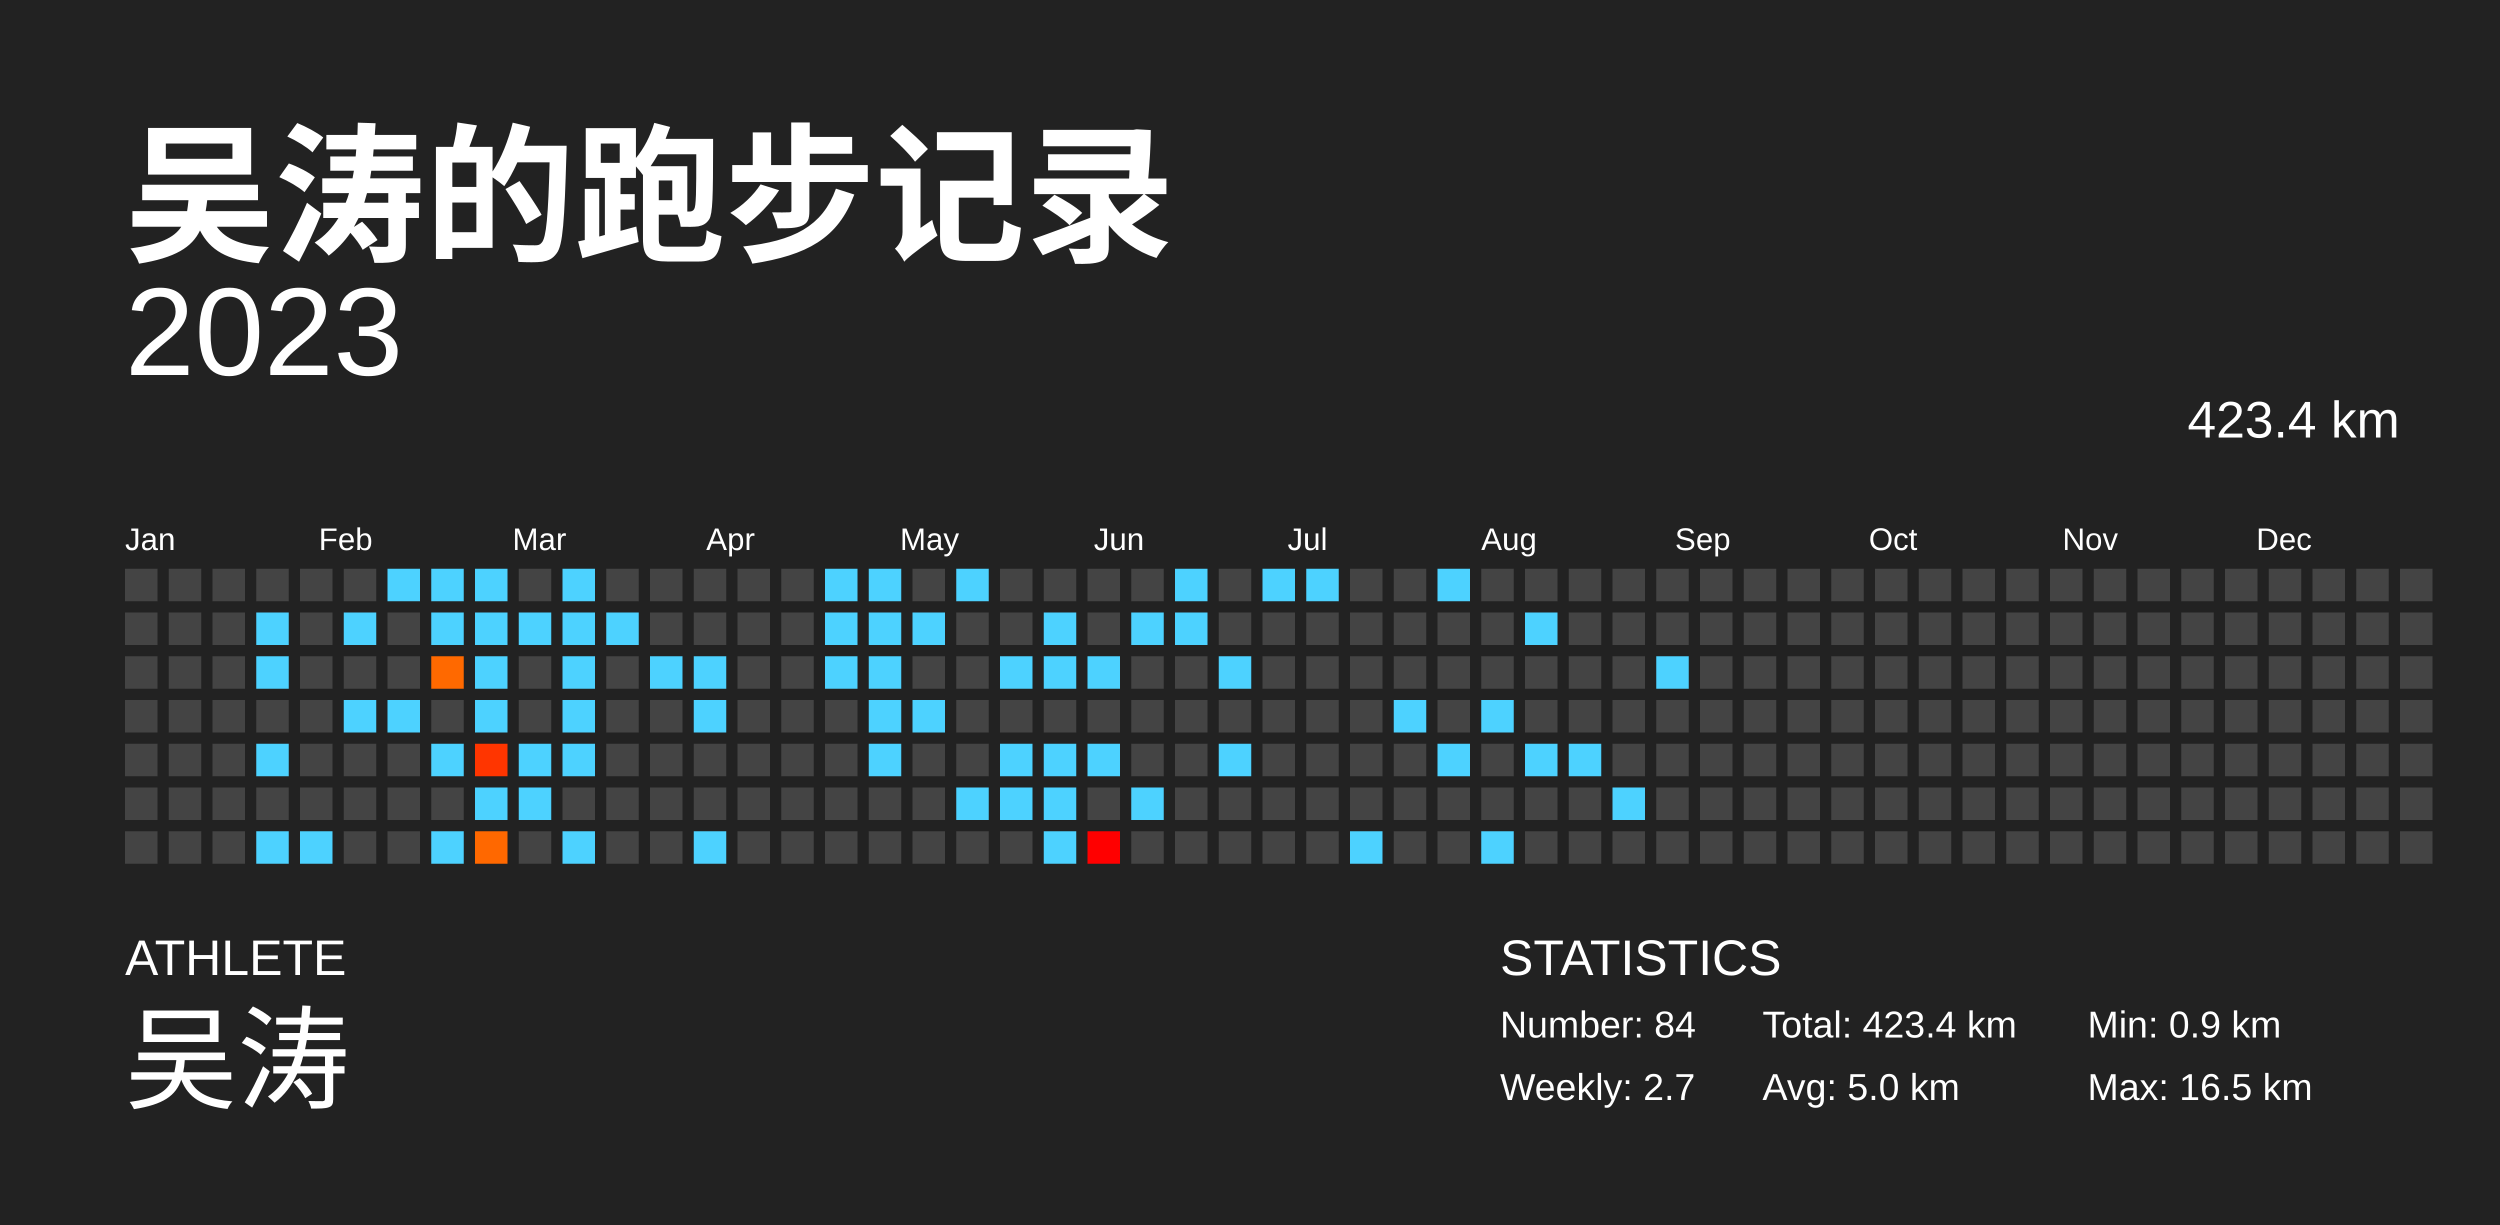
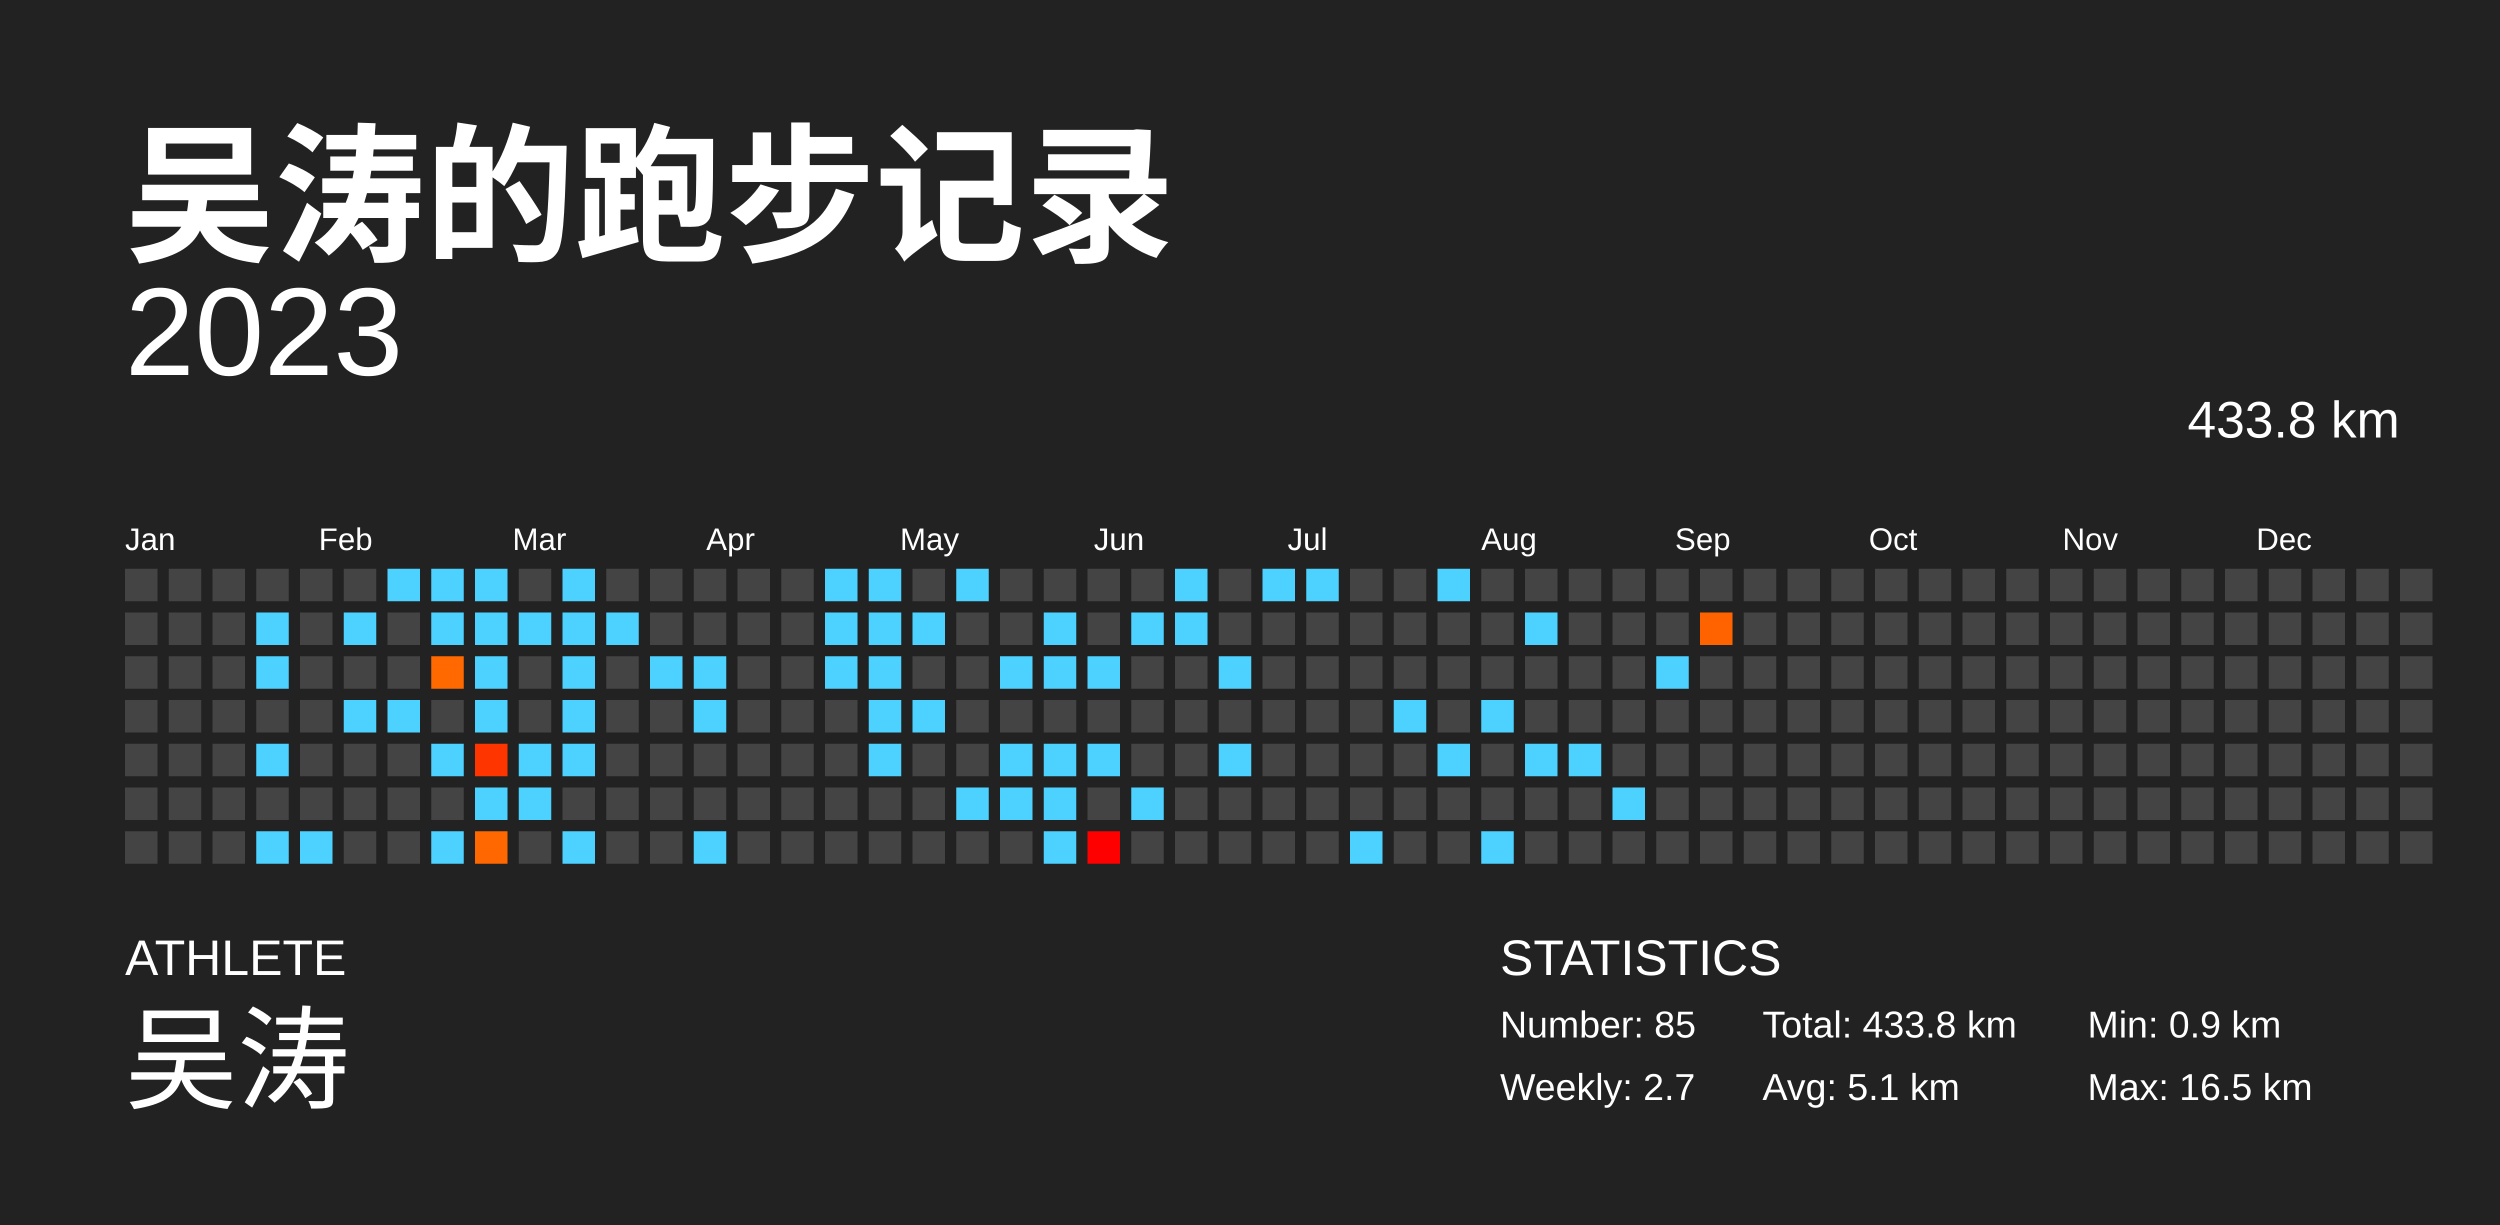
<svg xmlns="http://www.w3.org/2000/svg" baseProfile="full" height="98mm" version="1.1" viewBox="0,0,200,98" width="200mm">
  <defs />
  <rect fill="#222222" height="98" width="200" x="0" y="0" />
  <text fill="#FFFFFF" style="font-size:12px; font-family:Arial; font-weight:bold;" x="10" y="20">吴涛的跑步记录</text>
  <text fill="#FFFFFF" style="font-size:4px; font-family:Arial" x="10" y="78">ATHLETE</text>
  <text fill="#FFFFFF" style="font-size:9px; font-family:Arial" x="10" y="88">吴涛</text>
  <text fill="#FFFFFF" style="font-size:4px; font-family:Arial" x="120" y="78">STATISTICS</text>
-   <text fill="#FFFFFF" style="font-size:3px; font-family:Arial" x="120" y="83">Number: 84</text>
+   <text fill="#FFFFFF" style="font-size:3px; font-family:Arial" x="120" y="83">Number: 85</text>
  <text fill="#FFFFFF" style="font-size:3px; font-family:Arial" x="120" y="88">Weekly: 2.7</text>
-   <text fill="#FFFFFF" style="font-size:3px; font-family:Arial" x="141" y="83">Total: 423.4 km</text>
-   <text fill="#FFFFFF" style="font-size:3px; font-family:Arial" x="141" y="88">Avg: 5.0 km</text>
+   <text fill="#FFFFFF" style="font-size:3px; font-family:Arial" x="141" y="83">Total: 433.8 km</text>
+   <text fill="#FFFFFF" style="font-size:3px; font-family:Arial" x="141" y="88">Avg: 5.1 km</text>
  <text fill="#FFFFFF" style="font-size:3px; font-family:Arial" x="167" y="83">Min: 0.9 km</text>
  <text fill="#FFFFFF" style="font-size:3px; font-family:Arial" x="167" y="88">Max: 16.5 km</text>
  <text alignment-baseline="hanging" fill="#FFFFFF" style="font-size:10.0px; font-family:Arial;" x="10" y="30">2023</text>
-   <text alignment-baseline="hanging" fill="#FFFFFF" style="font-size:4.125px; font-family:Arial;" x="175" y="35">423.4 km</text>
+   <text alignment-baseline="hanging" fill="#FFFFFF" style="font-size:4.125px; font-family:Arial;" x="175" y="35">433.8 km</text>
  <text fill="#FFFFFF" style="font-size:2.5px; font-family:Arial" x="10.0" y="44">Jan</text>
  <text fill="#FFFFFF" style="font-size:2.5px; font-family:Arial" x="25.5" y="44">Feb</text>
  <text fill="#FFFFFF" style="font-size:2.5px; font-family:Arial" x="41.0" y="44">Mar</text>
  <text fill="#FFFFFF" style="font-size:2.5px; font-family:Arial" x="56.5" y="44">Apr</text>
  <text fill="#FFFFFF" style="font-size:2.5px; font-family:Arial" x="72.0" y="44">May</text>
  <text fill="#FFFFFF" style="font-size:2.5px; font-family:Arial" x="87.5" y="44">Jun</text>
  <text fill="#FFFFFF" style="font-size:2.5px; font-family:Arial" x="103.0" y="44">Jul</text>
  <text fill="#FFFFFF" style="font-size:2.5px; font-family:Arial" x="118.5" y="44">Aug</text>
  <text fill="#FFFFFF" style="font-size:2.5px; font-family:Arial" x="134.0" y="44">Sep</text>
  <text fill="#FFFFFF" style="font-size:2.5px; font-family:Arial" x="149.5" y="44">Oct</text>
  <text fill="#FFFFFF" style="font-size:2.5px; font-family:Arial" x="165.0" y="44">Nov</text>
  <text fill="#FFFFFF" style="font-size:2.5px; font-family:Arial" x="180.5" y="44">Dec</text>
  <rect fill="#444444" height="2.6" width="2.6" x="10.0" y="45.5" />
  <rect fill="#444444" height="2.6" width="2.6" x="10.0" y="49.0" />
  <rect fill="#444444" height="2.6" width="2.6" x="10.0" y="52.5" />
  <rect fill="#444444" height="2.6" width="2.6" x="10.0" y="56.0" />
  <rect fill="#444444" height="2.6" width="2.6" x="10.0" y="59.5" />
  <rect fill="#444444" height="2.6" width="2.6" x="10.0" y="63.0" />
  <rect fill="#444444" height="2.6" width="2.6" x="10.0" y="66.5" />
  <rect fill="#444444" height="2.6" width="2.6" x="13.5" y="45.5" />
  <rect fill="#444444" height="2.6" width="2.6" x="13.5" y="49.0" />
  <rect fill="#444444" height="2.6" width="2.6" x="13.5" y="52.5" />
  <rect fill="#444444" height="2.6" width="2.6" x="13.5" y="56.0" />
  <rect fill="#444444" height="2.6" width="2.6" x="13.5" y="59.5" />
  <rect fill="#444444" height="2.6" width="2.6" x="13.5" y="63.0" />
  <rect fill="#444444" height="2.6" width="2.6" x="13.5" y="66.5" />
  <rect fill="#444444" height="2.6" width="2.6" x="17.0" y="45.5" />
  <rect fill="#444444" height="2.6" width="2.6" x="17.0" y="49.0" />
  <rect fill="#444444" height="2.6" width="2.6" x="17.0" y="52.5" />
  <rect fill="#444444" height="2.6" width="2.6" x="17.0" y="56.0" />
  <rect fill="#444444" height="2.6" width="2.6" x="17.0" y="59.5" />
  <rect fill="#444444" height="2.6" width="2.6" x="17.0" y="63.0" />
  <rect fill="#444444" height="2.6" width="2.6" x="17.0" y="66.5" />
  <rect fill="#444444" height="2.6" width="2.6" x="20.5" y="45.5" />
  <rect fill="#4dd2ff" height="2.6" width="2.6" x="20.5" y="49.0" />
  <rect fill="#4dd2ff" height="2.6" width="2.6" x="20.5" y="52.5" />
  <rect fill="#444444" height="2.6" width="2.6" x="20.5" y="56.0" />
  <rect fill="#4dd2ff" height="2.6" width="2.6" x="20.5" y="59.5" />
  <rect fill="#444444" height="2.6" width="2.6" x="20.5" y="63.0" />
  <rect fill="#4dd2ff" height="2.6" width="2.6" x="20.5" y="66.5" />
  <rect fill="#444444" height="2.6" width="2.6" x="24.0" y="45.5" />
  <rect fill="#444444" height="2.6" width="2.6" x="24.0" y="49.0" />
  <rect fill="#444444" height="2.6" width="2.6" x="24.0" y="52.5" />
  <rect fill="#444444" height="2.6" width="2.6" x="24.0" y="56.0" />
  <rect fill="#444444" height="2.6" width="2.6" x="24.0" y="59.5" />
  <rect fill="#444444" height="2.6" width="2.6" x="24.0" y="63.0" />
  <rect fill="#4dd2ff" height="2.6" width="2.6" x="24.0" y="66.5" />
  <rect fill="#444444" height="2.6" width="2.6" x="27.5" y="45.5" />
  <rect fill="#4dd2ff" height="2.6" width="2.6" x="27.5" y="49.0" />
  <rect fill="#444444" height="2.6" width="2.6" x="27.5" y="52.5" />
  <rect fill="#4dd2ff" height="2.6" width="2.6" x="27.5" y="56.0" />
  <rect fill="#444444" height="2.6" width="2.6" x="27.5" y="59.5" />
  <rect fill="#444444" height="2.6" width="2.6" x="27.5" y="63.0" />
  <rect fill="#444444" height="2.6" width="2.6" x="27.5" y="66.5" />
  <rect fill="#4dd2ff" height="2.6" width="2.6" x="31.0" y="45.5" />
  <rect fill="#444444" height="2.6" width="2.6" x="31.0" y="49.0" />
  <rect fill="#444444" height="2.6" width="2.6" x="31.0" y="52.5" />
  <rect fill="#4dd2ff" height="2.6" width="2.6" x="31.0" y="56.0" />
  <rect fill="#444444" height="2.6" width="2.6" x="31.0" y="59.5" />
  <rect fill="#444444" height="2.6" width="2.6" x="31.0" y="63.0" />
  <rect fill="#444444" height="2.6" width="2.6" x="31.0" y="66.5" />
  <rect fill="#4dd2ff" height="2.6" width="2.6" x="34.5" y="45.5" />
  <rect fill="#4dd2ff" height="2.6" width="2.6" x="34.5" y="49.0" />
  <rect fill="#ff6900" height="2.6" width="2.6" x="34.5" y="52.5" />
  <rect fill="#444444" height="2.6" width="2.6" x="34.5" y="56.0" />
  <rect fill="#4dd2ff" height="2.6" width="2.6" x="34.5" y="59.5" />
  <rect fill="#444444" height="2.6" width="2.6" x="34.5" y="63.0" />
  <rect fill="#4dd2ff" height="2.6" width="2.6" x="34.5" y="66.5" />
  <rect fill="#4dd2ff" height="2.6" width="2.6" x="38.0" y="45.5" />
  <rect fill="#4dd2ff" height="2.6" width="2.6" x="38.0" y="49.0" />
  <rect fill="#4dd2ff" height="2.6" width="2.6" x="38.0" y="52.5" />
  <rect fill="#4dd2ff" height="2.6" width="2.6" x="38.0" y="56.0" />
  <rect fill="#ff3500" height="2.6" width="2.6" x="38.0" y="59.5" />
  <rect fill="#4dd2ff" height="2.6" width="2.6" x="38.0" y="63.0" />
  <rect fill="#ff6800" height="2.6" width="2.6" x="38.0" y="66.5" />
  <rect fill="#444444" height="2.6" width="2.6" x="41.5" y="45.5" />
  <rect fill="#4dd2ff" height="2.6" width="2.6" x="41.5" y="49.0" />
  <rect fill="#444444" height="2.6" width="2.6" x="41.5" y="52.5" />
  <rect fill="#444444" height="2.6" width="2.6" x="41.5" y="56.0" />
  <rect fill="#4dd2ff" height="2.6" width="2.6" x="41.5" y="59.5" />
  <rect fill="#4dd2ff" height="2.6" width="2.6" x="41.5" y="63.0" />
  <rect fill="#444444" height="2.6" width="2.6" x="41.5" y="66.5" />
  <rect fill="#4dd2ff" height="2.6" width="2.6" x="45.0" y="45.5" />
  <rect fill="#4dd2ff" height="2.6" width="2.6" x="45.0" y="49.0" />
  <rect fill="#4dd2ff" height="2.6" width="2.6" x="45.0" y="52.5" />
  <rect fill="#4dd2ff" height="2.6" width="2.6" x="45.0" y="56.0" />
  <rect fill="#4dd2ff" height="2.6" width="2.6" x="45.0" y="59.5" />
  <rect fill="#444444" height="2.6" width="2.6" x="45.0" y="63.0" />
  <rect fill="#4dd2ff" height="2.6" width="2.6" x="45.0" y="66.5" />
  <rect fill="#444444" height="2.6" width="2.6" x="48.5" y="45.5" />
  <rect fill="#4dd2ff" height="2.6" width="2.6" x="48.5" y="49.0" />
  <rect fill="#444444" height="2.6" width="2.6" x="48.5" y="52.5" />
  <rect fill="#444444" height="2.6" width="2.6" x="48.5" y="56.0" />
  <rect fill="#444444" height="2.6" width="2.6" x="48.5" y="59.5" />
  <rect fill="#444444" height="2.6" width="2.6" x="48.5" y="63.0" />
  <rect fill="#444444" height="2.6" width="2.6" x="48.5" y="66.5" />
  <rect fill="#444444" height="2.6" width="2.6" x="52.0" y="45.5" />
  <rect fill="#444444" height="2.6" width="2.6" x="52.0" y="49.0" />
  <rect fill="#4dd2ff" height="2.6" width="2.6" x="52.0" y="52.5" />
  <rect fill="#444444" height="2.6" width="2.6" x="52.0" y="56.0" />
  <rect fill="#444444" height="2.6" width="2.6" x="52.0" y="59.5" />
  <rect fill="#444444" height="2.6" width="2.6" x="52.0" y="63.0" />
  <rect fill="#444444" height="2.6" width="2.6" x="52.0" y="66.5" />
  <rect fill="#444444" height="2.6" width="2.6" x="55.5" y="45.5" />
  <rect fill="#444444" height="2.6" width="2.6" x="55.5" y="49.0" />
  <rect fill="#4dd2ff" height="2.6" width="2.6" x="55.5" y="52.5" />
  <rect fill="#4dd2ff" height="2.6" width="2.6" x="55.5" y="56.0" />
  <rect fill="#444444" height="2.6" width="2.6" x="55.5" y="59.5" />
  <rect fill="#444444" height="2.6" width="2.6" x="55.5" y="63.0" />
  <rect fill="#4dd2ff" height="2.6" width="2.6" x="55.5" y="66.5" />
  <rect fill="#444444" height="2.6" width="2.6" x="59.0" y="45.5" />
  <rect fill="#444444" height="2.6" width="2.6" x="59.0" y="49.0" />
  <rect fill="#444444" height="2.6" width="2.6" x="59.0" y="52.5" />
  <rect fill="#444444" height="2.6" width="2.6" x="59.0" y="56.0" />
  <rect fill="#444444" height="2.6" width="2.6" x="59.0" y="59.5" />
  <rect fill="#444444" height="2.6" width="2.6" x="59.0" y="63.0" />
  <rect fill="#444444" height="2.6" width="2.6" x="59.0" y="66.5" />
  <rect fill="#444444" height="2.6" width="2.6" x="62.5" y="45.5" />
  <rect fill="#444444" height="2.6" width="2.6" x="62.5" y="49.0" />
  <rect fill="#444444" height="2.6" width="2.6" x="62.5" y="52.5" />
  <rect fill="#444444" height="2.6" width="2.6" x="62.5" y="56.0" />
  <rect fill="#444444" height="2.6" width="2.6" x="62.5" y="59.5" />
  <rect fill="#444444" height="2.6" width="2.6" x="62.5" y="63.0" />
  <rect fill="#444444" height="2.6" width="2.6" x="62.5" y="66.5" />
  <rect fill="#4dd2ff" height="2.6" width="2.6" x="66.0" y="45.5" />
  <rect fill="#4dd2ff" height="2.6" width="2.6" x="66.0" y="49.0" />
  <rect fill="#4dd2ff" height="2.6" width="2.6" x="66.0" y="52.5" />
  <rect fill="#444444" height="2.6" width="2.6" x="66.0" y="56.0" />
  <rect fill="#444444" height="2.6" width="2.6" x="66.0" y="59.5" />
  <rect fill="#444444" height="2.6" width="2.6" x="66.0" y="63.0" />
  <rect fill="#444444" height="2.6" width="2.6" x="66.0" y="66.5" />
  <rect fill="#4dd2ff" height="2.6" width="2.6" x="69.5" y="45.5" />
  <rect fill="#4dd2ff" height="2.6" width="2.6" x="69.5" y="49.0" />
  <rect fill="#4dd2ff" height="2.6" width="2.6" x="69.5" y="52.5" />
  <rect fill="#4dd2ff" height="2.6" width="2.6" x="69.5" y="56.0" />
  <rect fill="#4dd2ff" height="2.6" width="2.6" x="69.5" y="59.5" />
  <rect fill="#444444" height="2.6" width="2.6" x="69.5" y="63.0" />
  <rect fill="#444444" height="2.6" width="2.6" x="69.5" y="66.5" />
  <rect fill="#444444" height="2.6" width="2.6" x="73.0" y="45.5" />
  <rect fill="#4dd2ff" height="2.6" width="2.6" x="73.0" y="49.0" />
  <rect fill="#444444" height="2.6" width="2.6" x="73.0" y="52.5" />
  <rect fill="#4dd2ff" height="2.6" width="2.6" x="73.0" y="56.0" />
  <rect fill="#444444" height="2.6" width="2.6" x="73.0" y="59.5" />
  <rect fill="#444444" height="2.6" width="2.6" x="73.0" y="63.0" />
  <rect fill="#444444" height="2.6" width="2.6" x="73.0" y="66.5" />
  <rect fill="#4dd2ff" height="2.6" width="2.6" x="76.5" y="45.5" />
  <rect fill="#444444" height="2.6" width="2.6" x="76.5" y="49.0" />
  <rect fill="#444444" height="2.6" width="2.6" x="76.5" y="52.5" />
  <rect fill="#444444" height="2.6" width="2.6" x="76.5" y="56.0" />
  <rect fill="#444444" height="2.6" width="2.6" x="76.5" y="59.5" />
  <rect fill="#4dd2ff" height="2.6" width="2.6" x="76.5" y="63.0" />
  <rect fill="#444444" height="2.6" width="2.6" x="76.5" y="66.5" />
  <rect fill="#444444" height="2.6" width="2.6" x="80.0" y="45.5" />
  <rect fill="#444444" height="2.6" width="2.6" x="80.0" y="49.0" />
  <rect fill="#4dd2ff" height="2.6" width="2.6" x="80.0" y="52.5" />
  <rect fill="#444444" height="2.6" width="2.6" x="80.0" y="56.0" />
  <rect fill="#4dd2ff" height="2.6" width="2.6" x="80.0" y="59.5" />
  <rect fill="#4dd2ff" height="2.6" width="2.6" x="80.0" y="63.0" />
  <rect fill="#444444" height="2.6" width="2.6" x="80.0" y="66.5" />
  <rect fill="#444444" height="2.6" width="2.6" x="83.5" y="45.5" />
  <rect fill="#4dd2ff" height="2.6" width="2.6" x="83.5" y="49.0" />
  <rect fill="#4dd2ff" height="2.6" width="2.6" x="83.5" y="52.5" />
  <rect fill="#444444" height="2.6" width="2.6" x="83.5" y="56.0" />
  <rect fill="#4dd2ff" height="2.6" width="2.6" x="83.5" y="59.5" />
  <rect fill="#4dd2ff" height="2.6" width="2.6" x="83.5" y="63.0" />
  <rect fill="#4dd2ff" height="2.6" width="2.6" x="83.5" y="66.5" />
  <rect fill="#444444" height="2.6" width="2.6" x="87.0" y="45.5" />
  <rect fill="#444444" height="2.6" width="2.6" x="87.0" y="49.0" />
  <rect fill="#4dd2ff" height="2.6" width="2.6" x="87.0" y="52.5" />
  <rect fill="#444444" height="2.6" width="2.6" x="87.0" y="56.0" />
  <rect fill="#4dd2ff" height="2.6" width="2.6" x="87.0" y="59.5" />
  <rect fill="#444444" height="2.6" width="2.6" x="87.0" y="63.0" />
  <rect fill="#ff0000" height="2.6" width="2.6" x="87.0" y="66.5" />
  <rect fill="#444444" height="2.6" width="2.6" x="90.5" y="45.5" />
  <rect fill="#4dd2ff" height="2.6" width="2.6" x="90.5" y="49.0" />
  <rect fill="#444444" height="2.6" width="2.6" x="90.5" y="52.5" />
  <rect fill="#444444" height="2.6" width="2.6" x="90.5" y="56.0" />
  <rect fill="#444444" height="2.6" width="2.6" x="90.5" y="59.5" />
  <rect fill="#4dd2ff" height="2.6" width="2.6" x="90.5" y="63.0" />
  <rect fill="#444444" height="2.6" width="2.6" x="90.5" y="66.5" />
  <rect fill="#4dd2ff" height="2.6" width="2.6" x="94.0" y="45.5" />
  <rect fill="#4dd2ff" height="2.6" width="2.6" x="94.0" y="49.0" />
  <rect fill="#444444" height="2.6" width="2.6" x="94.0" y="52.5" />
  <rect fill="#444444" height="2.6" width="2.6" x="94.0" y="56.0" />
  <rect fill="#444444" height="2.6" width="2.6" x="94.0" y="59.5" />
  <rect fill="#444444" height="2.6" width="2.6" x="94.0" y="63.0" />
  <rect fill="#444444" height="2.6" width="2.6" x="94.0" y="66.5" />
  <rect fill="#444444" height="2.6" width="2.6" x="97.5" y="45.5" />
  <rect fill="#444444" height="2.6" width="2.6" x="97.5" y="49.0" />
  <rect fill="#4dd2ff" height="2.6" width="2.6" x="97.5" y="52.5" />
  <rect fill="#444444" height="2.6" width="2.6" x="97.5" y="56.0" />
  <rect fill="#4dd2ff" height="2.6" width="2.6" x="97.5" y="59.5" />
  <rect fill="#444444" height="2.6" width="2.6" x="97.5" y="63.0" />
  <rect fill="#444444" height="2.6" width="2.6" x="97.5" y="66.5" />
  <rect fill="#4dd2ff" height="2.6" width="2.6" x="101.0" y="45.5" />
  <rect fill="#444444" height="2.6" width="2.6" x="101.0" y="49.0" />
  <rect fill="#444444" height="2.6" width="2.6" x="101.0" y="52.5" />
  <rect fill="#444444" height="2.6" width="2.6" x="101.0" y="56.0" />
  <rect fill="#444444" height="2.6" width="2.6" x="101.0" y="59.5" />
  <rect fill="#444444" height="2.6" width="2.6" x="101.0" y="63.0" />
  <rect fill="#444444" height="2.6" width="2.6" x="101.0" y="66.5" />
  <rect fill="#4dd2ff" height="2.6" width="2.6" x="104.5" y="45.5" />
  <rect fill="#444444" height="2.6" width="2.6" x="104.5" y="49.0" />
  <rect fill="#444444" height="2.6" width="2.6" x="104.5" y="52.5" />
  <rect fill="#444444" height="2.6" width="2.6" x="104.5" y="56.0" />
  <rect fill="#444444" height="2.6" width="2.6" x="104.5" y="59.5" />
  <rect fill="#444444" height="2.6" width="2.6" x="104.5" y="63.0" />
  <rect fill="#444444" height="2.6" width="2.6" x="104.5" y="66.5" />
  <rect fill="#444444" height="2.6" width="2.6" x="108.0" y="45.5" />
  <rect fill="#444444" height="2.6" width="2.6" x="108.0" y="49.0" />
  <rect fill="#444444" height="2.6" width="2.6" x="108.0" y="52.5" />
  <rect fill="#444444" height="2.6" width="2.6" x="108.0" y="56.0" />
  <rect fill="#444444" height="2.6" width="2.6" x="108.0" y="59.5" />
  <rect fill="#444444" height="2.6" width="2.6" x="108.0" y="63.0" />
  <rect fill="#4dd2ff" height="2.6" width="2.6" x="108.0" y="66.5" />
  <rect fill="#444444" height="2.6" width="2.6" x="111.5" y="45.5" />
  <rect fill="#444444" height="2.6" width="2.6" x="111.5" y="49.0" />
  <rect fill="#444444" height="2.6" width="2.6" x="111.5" y="52.5" />
  <rect fill="#4dd2ff" height="2.6" width="2.6" x="111.5" y="56.0" />
  <rect fill="#444444" height="2.6" width="2.6" x="111.5" y="59.5" />
  <rect fill="#444444" height="2.6" width="2.6" x="111.5" y="63.0" />
  <rect fill="#444444" height="2.6" width="2.6" x="111.5" y="66.5" />
  <rect fill="#4dd2ff" height="2.6" width="2.6" x="115.0" y="45.5" />
  <rect fill="#444444" height="2.6" width="2.6" x="115.0" y="49.0" />
  <rect fill="#444444" height="2.6" width="2.6" x="115.0" y="52.5" />
  <rect fill="#444444" height="2.6" width="2.6" x="115.0" y="56.0" />
  <rect fill="#4dd2ff" height="2.6" width="2.6" x="115.0" y="59.5" />
  <rect fill="#444444" height="2.6" width="2.6" x="115.0" y="63.0" />
  <rect fill="#444444" height="2.6" width="2.6" x="115.0" y="66.5" />
  <rect fill="#444444" height="2.6" width="2.6" x="118.5" y="45.5" />
  <rect fill="#444444" height="2.6" width="2.6" x="118.5" y="49.0" />
  <rect fill="#444444" height="2.6" width="2.6" x="118.5" y="52.5" />
  <rect fill="#4dd2ff" height="2.6" width="2.6" x="118.5" y="56.0" />
  <rect fill="#444444" height="2.6" width="2.6" x="118.5" y="59.5" />
  <rect fill="#444444" height="2.6" width="2.6" x="118.5" y="63.0" />
  <rect fill="#4dd2ff" height="2.6" width="2.6" x="118.5" y="66.5" />
  <rect fill="#444444" height="2.6" width="2.6" x="122.0" y="45.5" />
  <rect fill="#4dd2ff" height="2.6" width="2.6" x="122.0" y="49.0" />
  <rect fill="#444444" height="2.6" width="2.6" x="122.0" y="52.5" />
  <rect fill="#444444" height="2.6" width="2.6" x="122.0" y="56.0" />
  <rect fill="#4dd2ff" height="2.6" width="2.6" x="122.0" y="59.5" />
  <rect fill="#444444" height="2.6" width="2.6" x="122.0" y="63.0" />
  <rect fill="#444444" height="2.6" width="2.6" x="122.0" y="66.5" />
  <rect fill="#444444" height="2.6" width="2.6" x="125.5" y="45.5" />
  <rect fill="#444444" height="2.6" width="2.6" x="125.5" y="49.0" />
  <rect fill="#444444" height="2.6" width="2.6" x="125.5" y="52.5" />
  <rect fill="#444444" height="2.6" width="2.6" x="125.5" y="56.0" />
  <rect fill="#4dd2ff" height="2.6" width="2.6" x="125.5" y="59.5" />
  <rect fill="#444444" height="2.6" width="2.6" x="125.5" y="63.0" />
  <rect fill="#444444" height="2.6" width="2.6" x="125.5" y="66.5" />
  <rect fill="#444444" height="2.6" width="2.6" x="129.0" y="45.5" />
  <rect fill="#444444" height="2.6" width="2.6" x="129.0" y="49.0" />
  <rect fill="#444444" height="2.6" width="2.6" x="129.0" y="52.5" />
  <rect fill="#444444" height="2.6" width="2.6" x="129.0" y="56.0" />
  <rect fill="#444444" height="2.6" width="2.6" x="129.0" y="59.5" />
  <rect fill="#4dd2ff" height="2.6" width="2.6" x="129.0" y="63.0" />
  <rect fill="#444444" height="2.6" width="2.6" x="129.0" y="66.5" />
  <rect fill="#444444" height="2.6" width="2.6" x="132.5" y="45.5" />
  <rect fill="#444444" height="2.6" width="2.6" x="132.5" y="49.0" />
  <rect fill="#4dd2ff" height="2.6" width="2.6" x="132.5" y="52.5" />
  <rect fill="#444444" height="2.6" width="2.6" x="132.5" y="56.0" />
  <rect fill="#444444" height="2.6" width="2.6" x="132.5" y="59.5" />
  <rect fill="#444444" height="2.6" width="2.6" x="132.5" y="63.0" />
  <rect fill="#444444" height="2.6" width="2.6" x="132.5" y="66.5" />
  <rect fill="#444444" height="2.6" width="2.6" x="136.0" y="45.5" />
-   <rect fill="#444444" height="2.6" width="2.6" x="136.0" y="49.0" />
+   <rect fill="#ff6300" height="2.6" width="2.6" x="136.0" y="49.0" />
  <rect fill="#444444" height="2.6" width="2.6" x="136.0" y="52.5" />
  <rect fill="#444444" height="2.6" width="2.6" x="136.0" y="56.0" />
  <rect fill="#444444" height="2.6" width="2.6" x="136.0" y="59.5" />
  <rect fill="#444444" height="2.6" width="2.6" x="136.0" y="63.0" />
  <rect fill="#444444" height="2.6" width="2.6" x="136.0" y="66.5" />
  <rect fill="#444444" height="2.6" width="2.6" x="139.5" y="45.5" />
  <rect fill="#444444" height="2.6" width="2.6" x="139.5" y="49.0" />
  <rect fill="#444444" height="2.6" width="2.6" x="139.5" y="52.5" />
  <rect fill="#444444" height="2.6" width="2.6" x="139.5" y="56.0" />
  <rect fill="#444444" height="2.6" width="2.6" x="139.5" y="59.5" />
  <rect fill="#444444" height="2.6" width="2.6" x="139.5" y="63.0" />
  <rect fill="#444444" height="2.6" width="2.6" x="139.5" y="66.5" />
  <rect fill="#444444" height="2.6" width="2.6" x="143.0" y="45.5" />
  <rect fill="#444444" height="2.6" width="2.6" x="143.0" y="49.0" />
  <rect fill="#444444" height="2.6" width="2.6" x="143.0" y="52.5" />
  <rect fill="#444444" height="2.6" width="2.6" x="143.0" y="56.0" />
  <rect fill="#444444" height="2.6" width="2.6" x="143.0" y="59.5" />
  <rect fill="#444444" height="2.6" width="2.6" x="143.0" y="63.0" />
  <rect fill="#444444" height="2.6" width="2.6" x="143.0" y="66.5" />
  <rect fill="#444444" height="2.6" width="2.6" x="146.5" y="45.5" />
  <rect fill="#444444" height="2.6" width="2.6" x="146.5" y="49.0" />
  <rect fill="#444444" height="2.6" width="2.6" x="146.5" y="52.5" />
  <rect fill="#444444" height="2.6" width="2.6" x="146.5" y="56.0" />
  <rect fill="#444444" height="2.6" width="2.6" x="146.5" y="59.5" />
  <rect fill="#444444" height="2.6" width="2.6" x="146.5" y="63.0" />
  <rect fill="#444444" height="2.6" width="2.6" x="146.5" y="66.5" />
  <rect fill="#444444" height="2.6" width="2.6" x="150.0" y="45.5" />
  <rect fill="#444444" height="2.6" width="2.6" x="150.0" y="49.0" />
  <rect fill="#444444" height="2.6" width="2.6" x="150.0" y="52.5" />
  <rect fill="#444444" height="2.6" width="2.6" x="150.0" y="56.0" />
  <rect fill="#444444" height="2.6" width="2.6" x="150.0" y="59.5" />
  <rect fill="#444444" height="2.6" width="2.6" x="150.0" y="63.0" />
  <rect fill="#444444" height="2.6" width="2.6" x="150.0" y="66.5" />
  <rect fill="#444444" height="2.6" width="2.6" x="153.5" y="45.5" />
  <rect fill="#444444" height="2.6" width="2.6" x="153.5" y="49.0" />
  <rect fill="#444444" height="2.6" width="2.6" x="153.5" y="52.5" />
  <rect fill="#444444" height="2.6" width="2.6" x="153.5" y="56.0" />
  <rect fill="#444444" height="2.6" width="2.6" x="153.5" y="59.5" />
  <rect fill="#444444" height="2.6" width="2.6" x="153.5" y="63.0" />
  <rect fill="#444444" height="2.6" width="2.6" x="153.5" y="66.5" />
  <rect fill="#444444" height="2.6" width="2.6" x="157.0" y="45.5" />
  <rect fill="#444444" height="2.6" width="2.6" x="157.0" y="49.0" />
  <rect fill="#444444" height="2.6" width="2.6" x="157.0" y="52.5" />
  <rect fill="#444444" height="2.6" width="2.6" x="157.0" y="56.0" />
  <rect fill="#444444" height="2.6" width="2.6" x="157.0" y="59.5" />
  <rect fill="#444444" height="2.6" width="2.6" x="157.0" y="63.0" />
  <rect fill="#444444" height="2.6" width="2.6" x="157.0" y="66.5" />
  <rect fill="#444444" height="2.6" width="2.6" x="160.5" y="45.5" />
  <rect fill="#444444" height="2.6" width="2.6" x="160.5" y="49.0" />
  <rect fill="#444444" height="2.6" width="2.6" x="160.5" y="52.5" />
  <rect fill="#444444" height="2.6" width="2.6" x="160.5" y="56.0" />
  <rect fill="#444444" height="2.6" width="2.6" x="160.5" y="59.5" />
  <rect fill="#444444" height="2.6" width="2.6" x="160.5" y="63.0" />
  <rect fill="#444444" height="2.6" width="2.6" x="160.5" y="66.5" />
  <rect fill="#444444" height="2.6" width="2.6" x="164.0" y="45.5" />
  <rect fill="#444444" height="2.6" width="2.6" x="164.0" y="49.0" />
  <rect fill="#444444" height="2.6" width="2.6" x="164.0" y="52.5" />
  <rect fill="#444444" height="2.6" width="2.6" x="164.0" y="56.0" />
  <rect fill="#444444" height="2.6" width="2.6" x="164.0" y="59.5" />
  <rect fill="#444444" height="2.6" width="2.6" x="164.0" y="63.0" />
  <rect fill="#444444" height="2.6" width="2.6" x="164.0" y="66.5" />
  <rect fill="#444444" height="2.6" width="2.6" x="167.5" y="45.5" />
  <rect fill="#444444" height="2.6" width="2.6" x="167.5" y="49.0" />
  <rect fill="#444444" height="2.6" width="2.6" x="167.5" y="52.5" />
  <rect fill="#444444" height="2.6" width="2.6" x="167.5" y="56.0" />
  <rect fill="#444444" height="2.6" width="2.6" x="167.5" y="59.5" />
  <rect fill="#444444" height="2.6" width="2.6" x="167.5" y="63.0" />
  <rect fill="#444444" height="2.6" width="2.6" x="167.5" y="66.5" />
  <rect fill="#444444" height="2.6" width="2.6" x="171.0" y="45.5" />
  <rect fill="#444444" height="2.6" width="2.6" x="171.0" y="49.0" />
  <rect fill="#444444" height="2.6" width="2.6" x="171.0" y="52.5" />
  <rect fill="#444444" height="2.6" width="2.6" x="171.0" y="56.0" />
  <rect fill="#444444" height="2.6" width="2.6" x="171.0" y="59.5" />
  <rect fill="#444444" height="2.6" width="2.6" x="171.0" y="63.0" />
  <rect fill="#444444" height="2.6" width="2.6" x="171.0" y="66.5" />
  <rect fill="#444444" height="2.6" width="2.6" x="174.5" y="45.5" />
  <rect fill="#444444" height="2.6" width="2.6" x="174.5" y="49.0" />
  <rect fill="#444444" height="2.6" width="2.6" x="174.5" y="52.5" />
  <rect fill="#444444" height="2.6" width="2.6" x="174.5" y="56.0" />
  <rect fill="#444444" height="2.6" width="2.6" x="174.5" y="59.5" />
  <rect fill="#444444" height="2.6" width="2.6" x="174.5" y="63.0" />
  <rect fill="#444444" height="2.6" width="2.6" x="174.5" y="66.5" />
  <rect fill="#444444" height="2.6" width="2.6" x="178.0" y="45.5" />
  <rect fill="#444444" height="2.6" width="2.6" x="178.0" y="49.0" />
  <rect fill="#444444" height="2.6" width="2.6" x="178.0" y="52.5" />
  <rect fill="#444444" height="2.6" width="2.6" x="178.0" y="56.0" />
  <rect fill="#444444" height="2.6" width="2.6" x="178.0" y="59.5" />
  <rect fill="#444444" height="2.6" width="2.6" x="178.0" y="63.0" />
  <rect fill="#444444" height="2.6" width="2.6" x="178.0" y="66.5" />
  <rect fill="#444444" height="2.6" width="2.6" x="181.5" y="45.5" />
  <rect fill="#444444" height="2.6" width="2.6" x="181.5" y="49.0" />
  <rect fill="#444444" height="2.6" width="2.6" x="181.5" y="52.5" />
  <rect fill="#444444" height="2.6" width="2.6" x="181.5" y="56.0" />
  <rect fill="#444444" height="2.6" width="2.6" x="181.5" y="59.5" />
  <rect fill="#444444" height="2.6" width="2.6" x="181.5" y="63.0" />
  <rect fill="#444444" height="2.6" width="2.6" x="181.5" y="66.5" />
  <rect fill="#444444" height="2.6" width="2.6" x="185.0" y="45.5" />
  <rect fill="#444444" height="2.6" width="2.6" x="185.0" y="49.0" />
  <rect fill="#444444" height="2.6" width="2.6" x="185.0" y="52.5" />
  <rect fill="#444444" height="2.6" width="2.6" x="185.0" y="56.0" />
  <rect fill="#444444" height="2.6" width="2.6" x="185.0" y="59.5" />
  <rect fill="#444444" height="2.6" width="2.6" x="185.0" y="63.0" />
  <rect fill="#444444" height="2.6" width="2.6" x="185.0" y="66.5" />
  <rect fill="#444444" height="2.6" width="2.6" x="188.5" y="45.5" />
  <rect fill="#444444" height="2.6" width="2.6" x="188.5" y="49.0" />
  <rect fill="#444444" height="2.6" width="2.6" x="188.5" y="52.5" />
  <rect fill="#444444" height="2.6" width="2.6" x="188.5" y="56.0" />
  <rect fill="#444444" height="2.6" width="2.6" x="188.5" y="59.5" />
  <rect fill="#444444" height="2.6" width="2.6" x="188.5" y="63.0" />
  <rect fill="#444444" height="2.6" width="2.6" x="188.5" y="66.5" />
  <rect fill="#444444" height="2.6" width="2.6" x="192.0" y="45.5" />
  <rect fill="#444444" height="2.6" width="2.6" x="192.0" y="49.0" />
  <rect fill="#444444" height="2.6" width="2.6" x="192.0" y="52.5" />
  <rect fill="#444444" height="2.6" width="2.6" x="192.0" y="56.0" />
  <rect fill="#444444" height="2.6" width="2.6" x="192.0" y="59.5" />
  <rect fill="#444444" height="2.6" width="2.6" x="192.0" y="63.0" />
  <rect fill="#444444" height="2.6" width="2.6" x="192.0" y="66.5" />
</svg>
